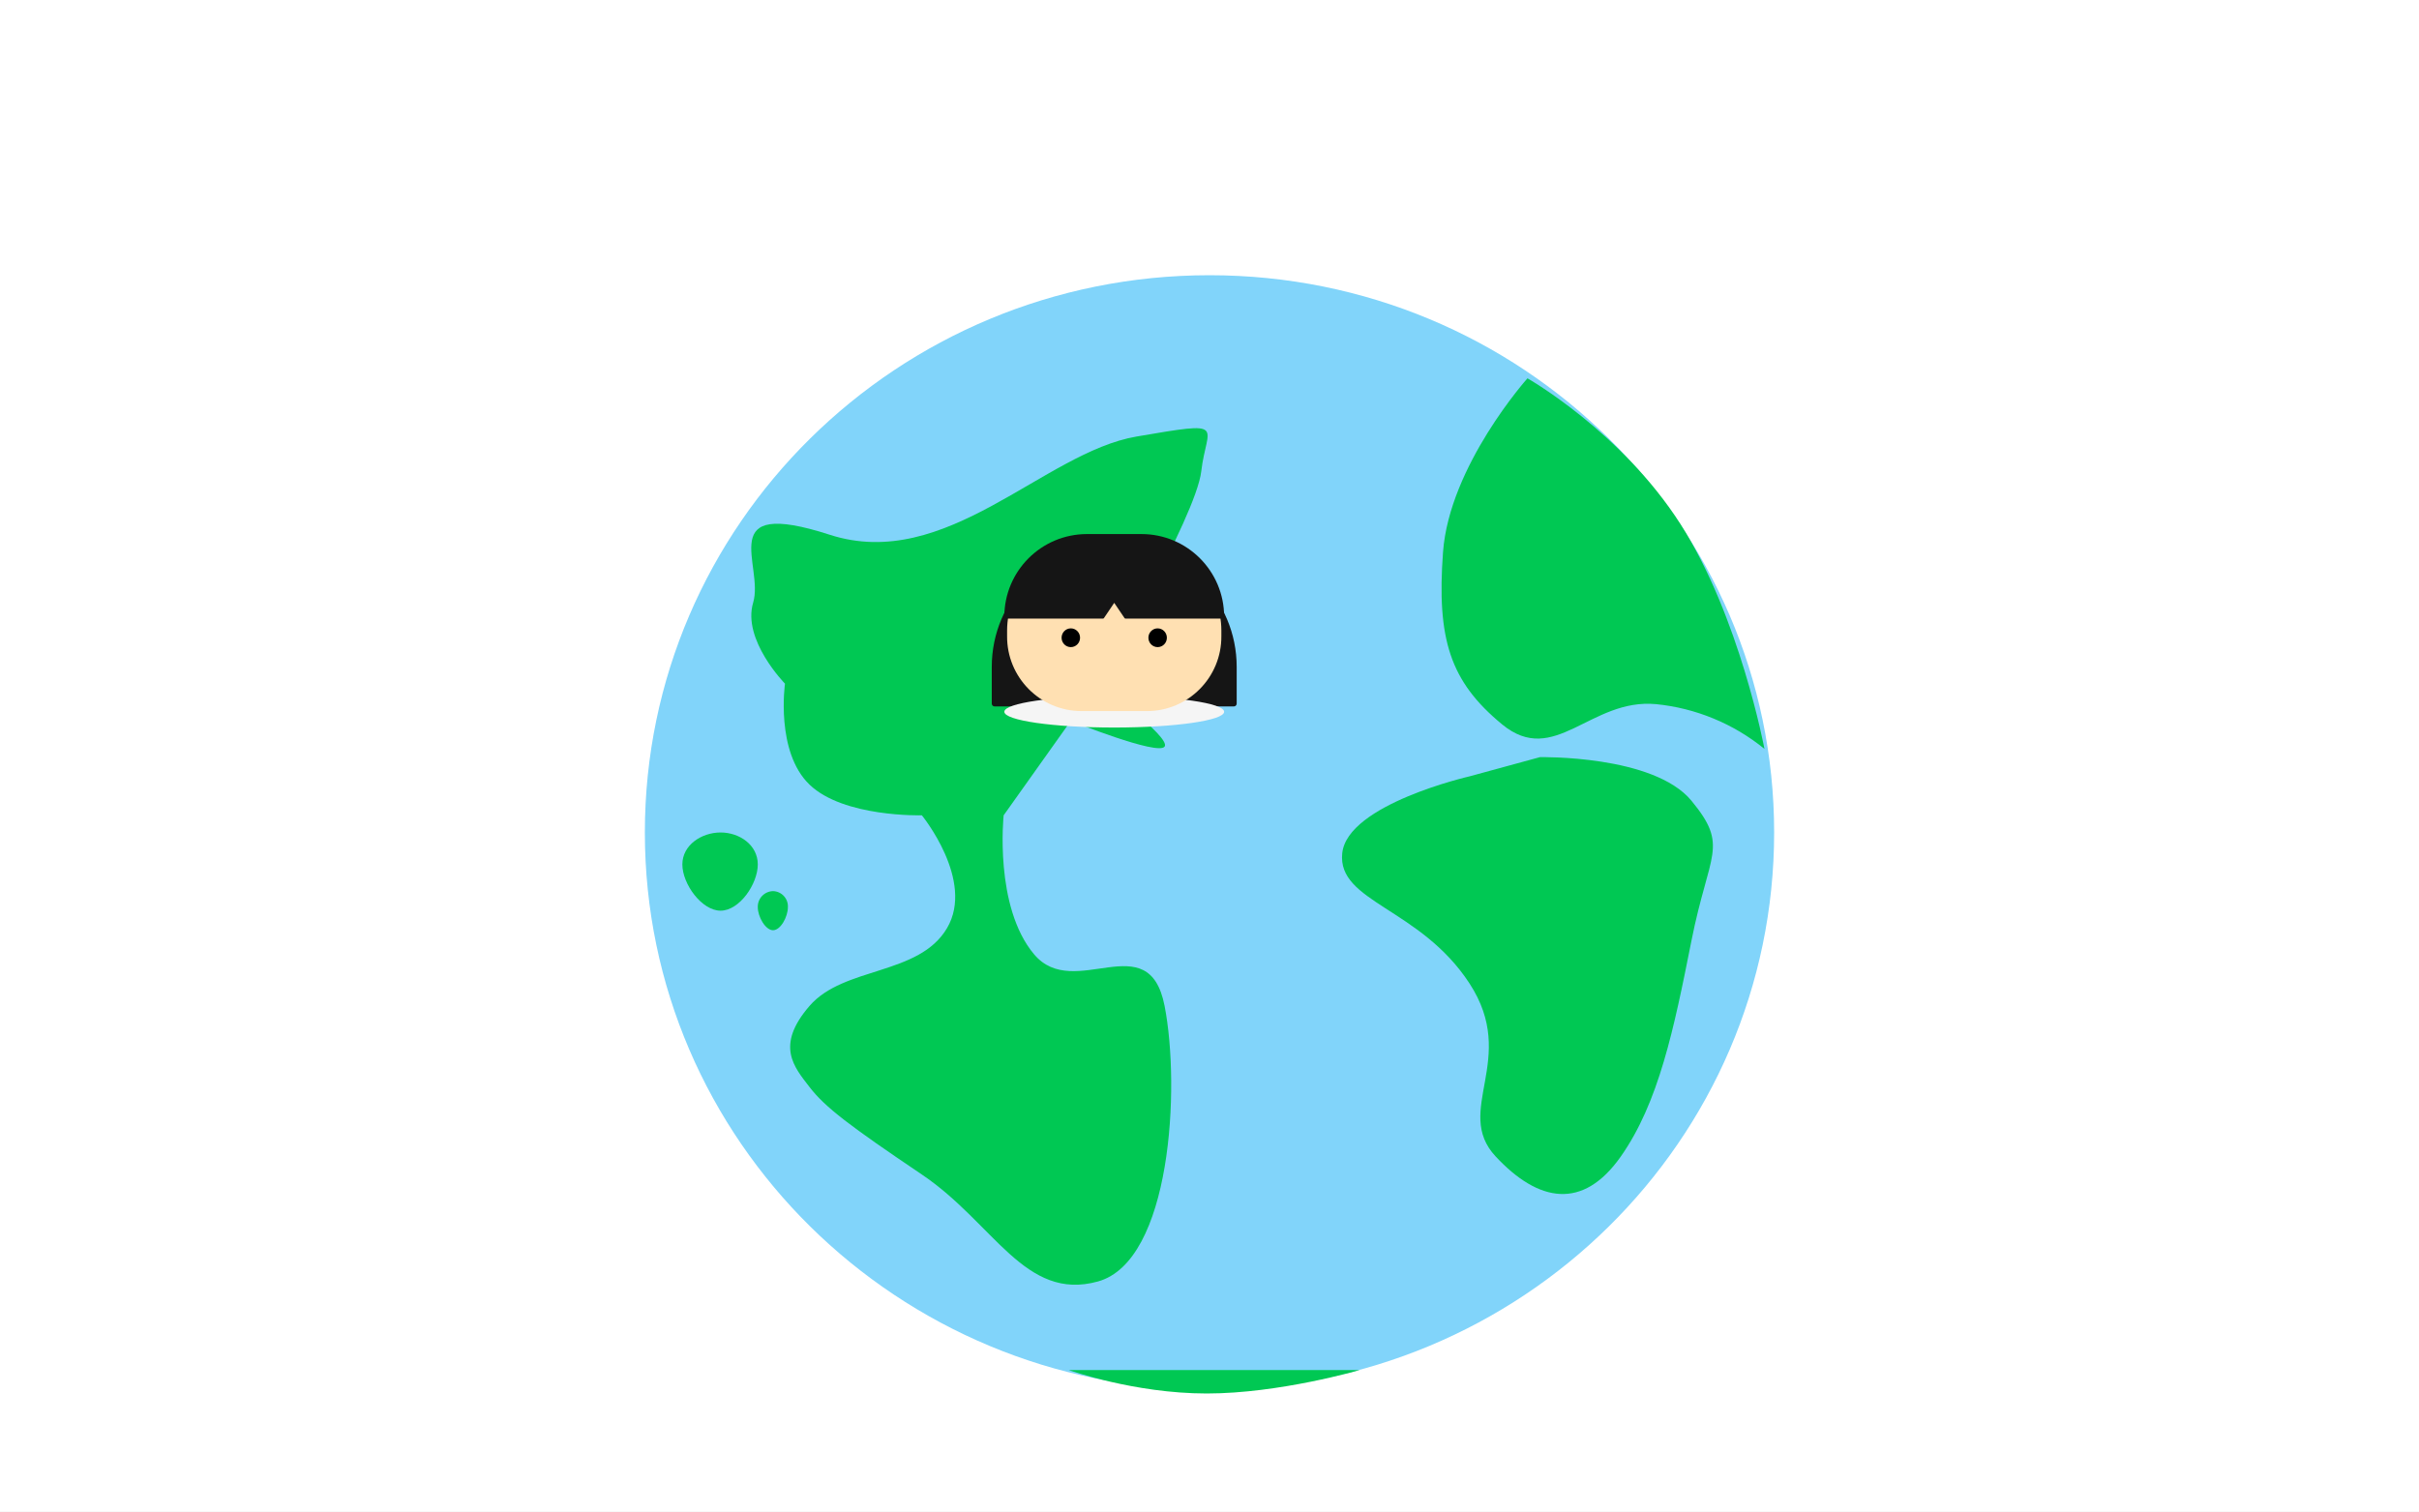
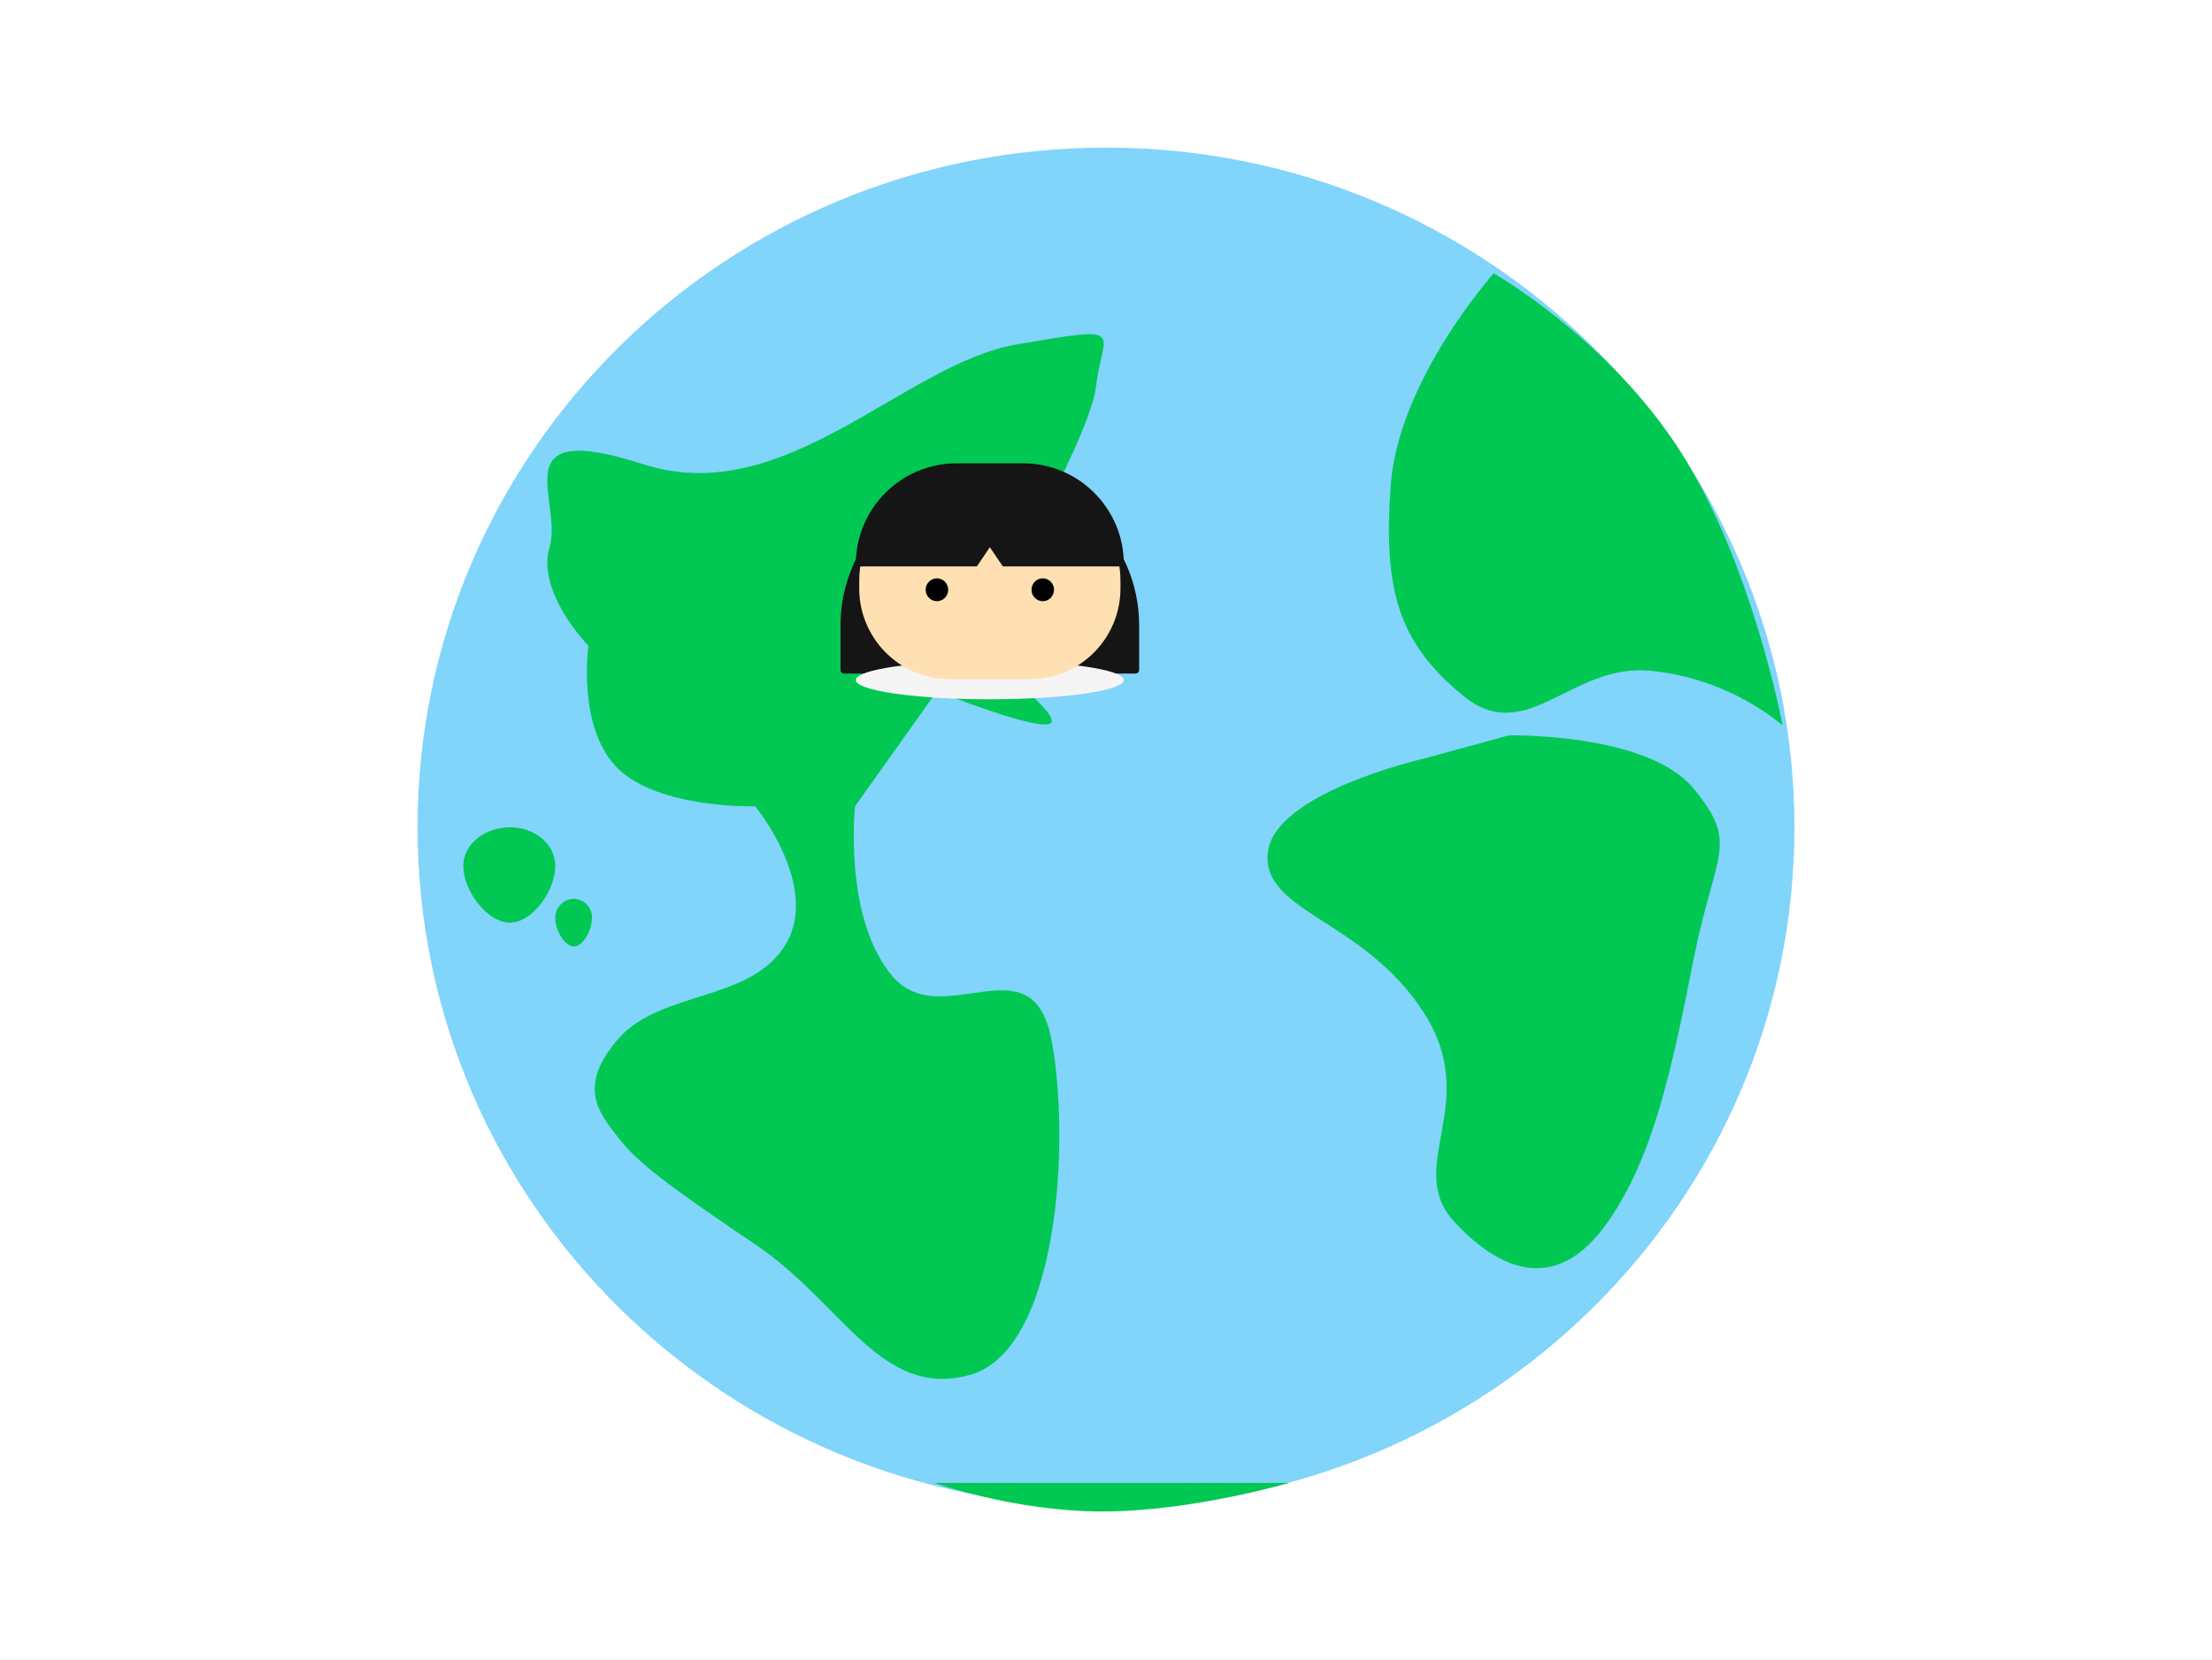
- <svg xmlns="http://www.w3.org/2000/svg" width="800" height="500" viewBox="0 0 800 500">
+ <svg xmlns="http://www.w3.org/2000/svg" width="600" height="450" viewBox="0 0 600 450">
  <defs>
    <clipPath id="clip-Animation">
-       <rect width="800" height="500" />
+       <rect width="600" height="450" />
    </clipPath>
  </defs>
  <g id="Animation" clip-path="url(#clip-Animation)">
-     <rect width="800" height="500" fill="#fff" />
-     <g id="globe" transform="translate(143.265 -113.959)">
+     <rect width="600" height="450" fill="#fff" />
+     <g id="globe" transform="translate(43.265 -164.959)">
      <ellipse id="Ellipse_64" data-name="Ellipse 64" cx="186.735" cy="184.34" rx="186.735" ry="184.34" transform="translate(70 205)" fill="#81d4fa" />
      <path id="Path_37" data-name="Path 37" d="M-2289.43,393.562c38.577,12.475,70.724-27.228,101.444-32.483s23.2-3.856,21.436,11.465-34.168,70.283-34.168,70.283,24.283,17.745,22.038,20.821-31.019-8.518-31.019-8.518l-22.21,31.244s-3.219,30.242,10.088,46,37.865-10,43.14,17.048,2.15,84.439-22.038,91.15-34.4-19.308-58.242-35.384-31.976-22.211-37.143-28.922-11.368-13.7,0-26.845,36.186-9.973,45.472-25.736-8.329-37.317-8.329-37.317-25.827.742-37.143-10.144-8.12-33.4-8.12-33.4-14.221-14.5-10.523-26.817S-2328.008,381.087-2289.43,393.562Z" transform="translate(2420.565 -102.712)" fill="#00c853" />
      <path id="Path_38" data-name="Path 38" d="M-2158.494,428.458l23.29-6.356s37.577-.77,50.1,14.417,5.838,16.909,0,46.329-10.828,53.514-23.354,71.352-27.189,15.224-41.391,0,7.7-32.154-8.648-57.232-43.786-26.869-42.094-43.081S-2158.494,428.458-2158.494,428.458Z" transform="translate(2501.224 -57.685)" fill="#00c853" />
      <path id="Path_39" data-name="Path 39" d="M-2236.16,569.579h96.224s-26.527,7.758-50.583,7.758S-2236.16,569.579-2236.16,569.579Z" transform="translate(2446.346 -2.419)" fill="#00c853" />
      <path id="Path_40" data-name="Path 40" d="M-2316.662,468.235c0-6.466,6.406-10.571,12.643-10.571s12.3,4.1,12.3,10.571-6.065,15.294-12.3,15.294S-2316.662,474.7-2316.662,468.235Z" transform="translate(2399.064 -68.324)" fill="#00c853" />
      <path id="Path_41" data-name="Path 41" d="M-2316.662,462.949a5.158,5.158,0,0,1,5.047-5.286,5.051,5.051,0,0,1,4.911,5.286c0,3.233-2.421,7.647-4.911,7.647S-2316.662,466.182-2316.662,462.949Z" transform="translate(2424.009 -48.925)" fill="#00c853" />
      <path id="Path_42" data-name="Path 42" d="M-2125.213,347.128s-25.838,28.891-27.93,57.513,2.242,42.731,19.562,56.974,29.183-8.733,50.867-6.71a67.368,67.368,0,0,1,35.87,14.8s-8.149-43.677-27.741-74.323S-2125.213,347.128-2125.213,347.128Z" transform="translate(2487.106 -108.021)" fill="#00c853" />
    </g>
-     <g id="girl" transform="translate(93 -111.069)">
+     <g id="girl" transform="translate(-7 -162.069)">
      <g id="face" transform="translate(234.993 287.734)">
        <path id="Rectangle_122" data-name="Rectangle 122" d="M40.5,0h0A40.5,40.5,0,0,1,81,40.5V52.636a.935.935,0,0,1-.935.935H.935A.935.935,0,0,1,0,52.636V40.5A40.5,40.5,0,0,1,40.5,0Z" transform="translate(0 3.448)" fill="#151515" />
        <ellipse id="Ellipse_63" data-name="Ellipse 63" cx="36.346" cy="5.215" rx="36.346" ry="5.215" transform="translate(4.154 53.57)" fill="#f5f5f5" />
        <path id="Path_36" data-name="Path 36" d="M24.434-5.221H46.425c13.495,0,24.434,14.346,24.434,28.048v1.861A24.624,24.624,0,0,1,46.425,49.5H24.434A24.624,24.624,0,0,1,0,24.688V22.827C0,9.125,10.94-5.221,24.434-5.221Z" transform="translate(5.07 9.057)" fill="#ffe0b2" />
        <g id="Group_343" data-name="Group 343" transform="translate(23.091 31.195)">
          <ellipse id="Ellipse_44" data-name="Ellipse 44" cx="3.054" cy="3.101" rx="3.054" ry="3.101" transform="translate(0 0)" />
          <ellipse id="Ellipse_45" data-name="Ellipse 45" cx="3.054" cy="3.101" rx="3.054" ry="3.101" transform="translate(28.71 0)" />
        </g>
        <path id="Rectangle_121" data-name="Rectangle 121" d="M27.339,0H45.352A27.339,27.339,0,0,1,72.691,27.339v0a.631.631,0,0,1-.631.631H.631A.631.631,0,0,1,0,27.339v0A27.339,27.339,0,0,1,27.339,0Z" transform="translate(4.154)" fill="#151515" />
        <path id="Polygon_39" data-name="Polygon 39" d="M4.642,0,9.285,6.874H0Z" transform="translate(35.858 22.755)" fill="#ffe0b2" />
      </g>
    </g>
  </g>
</svg>
